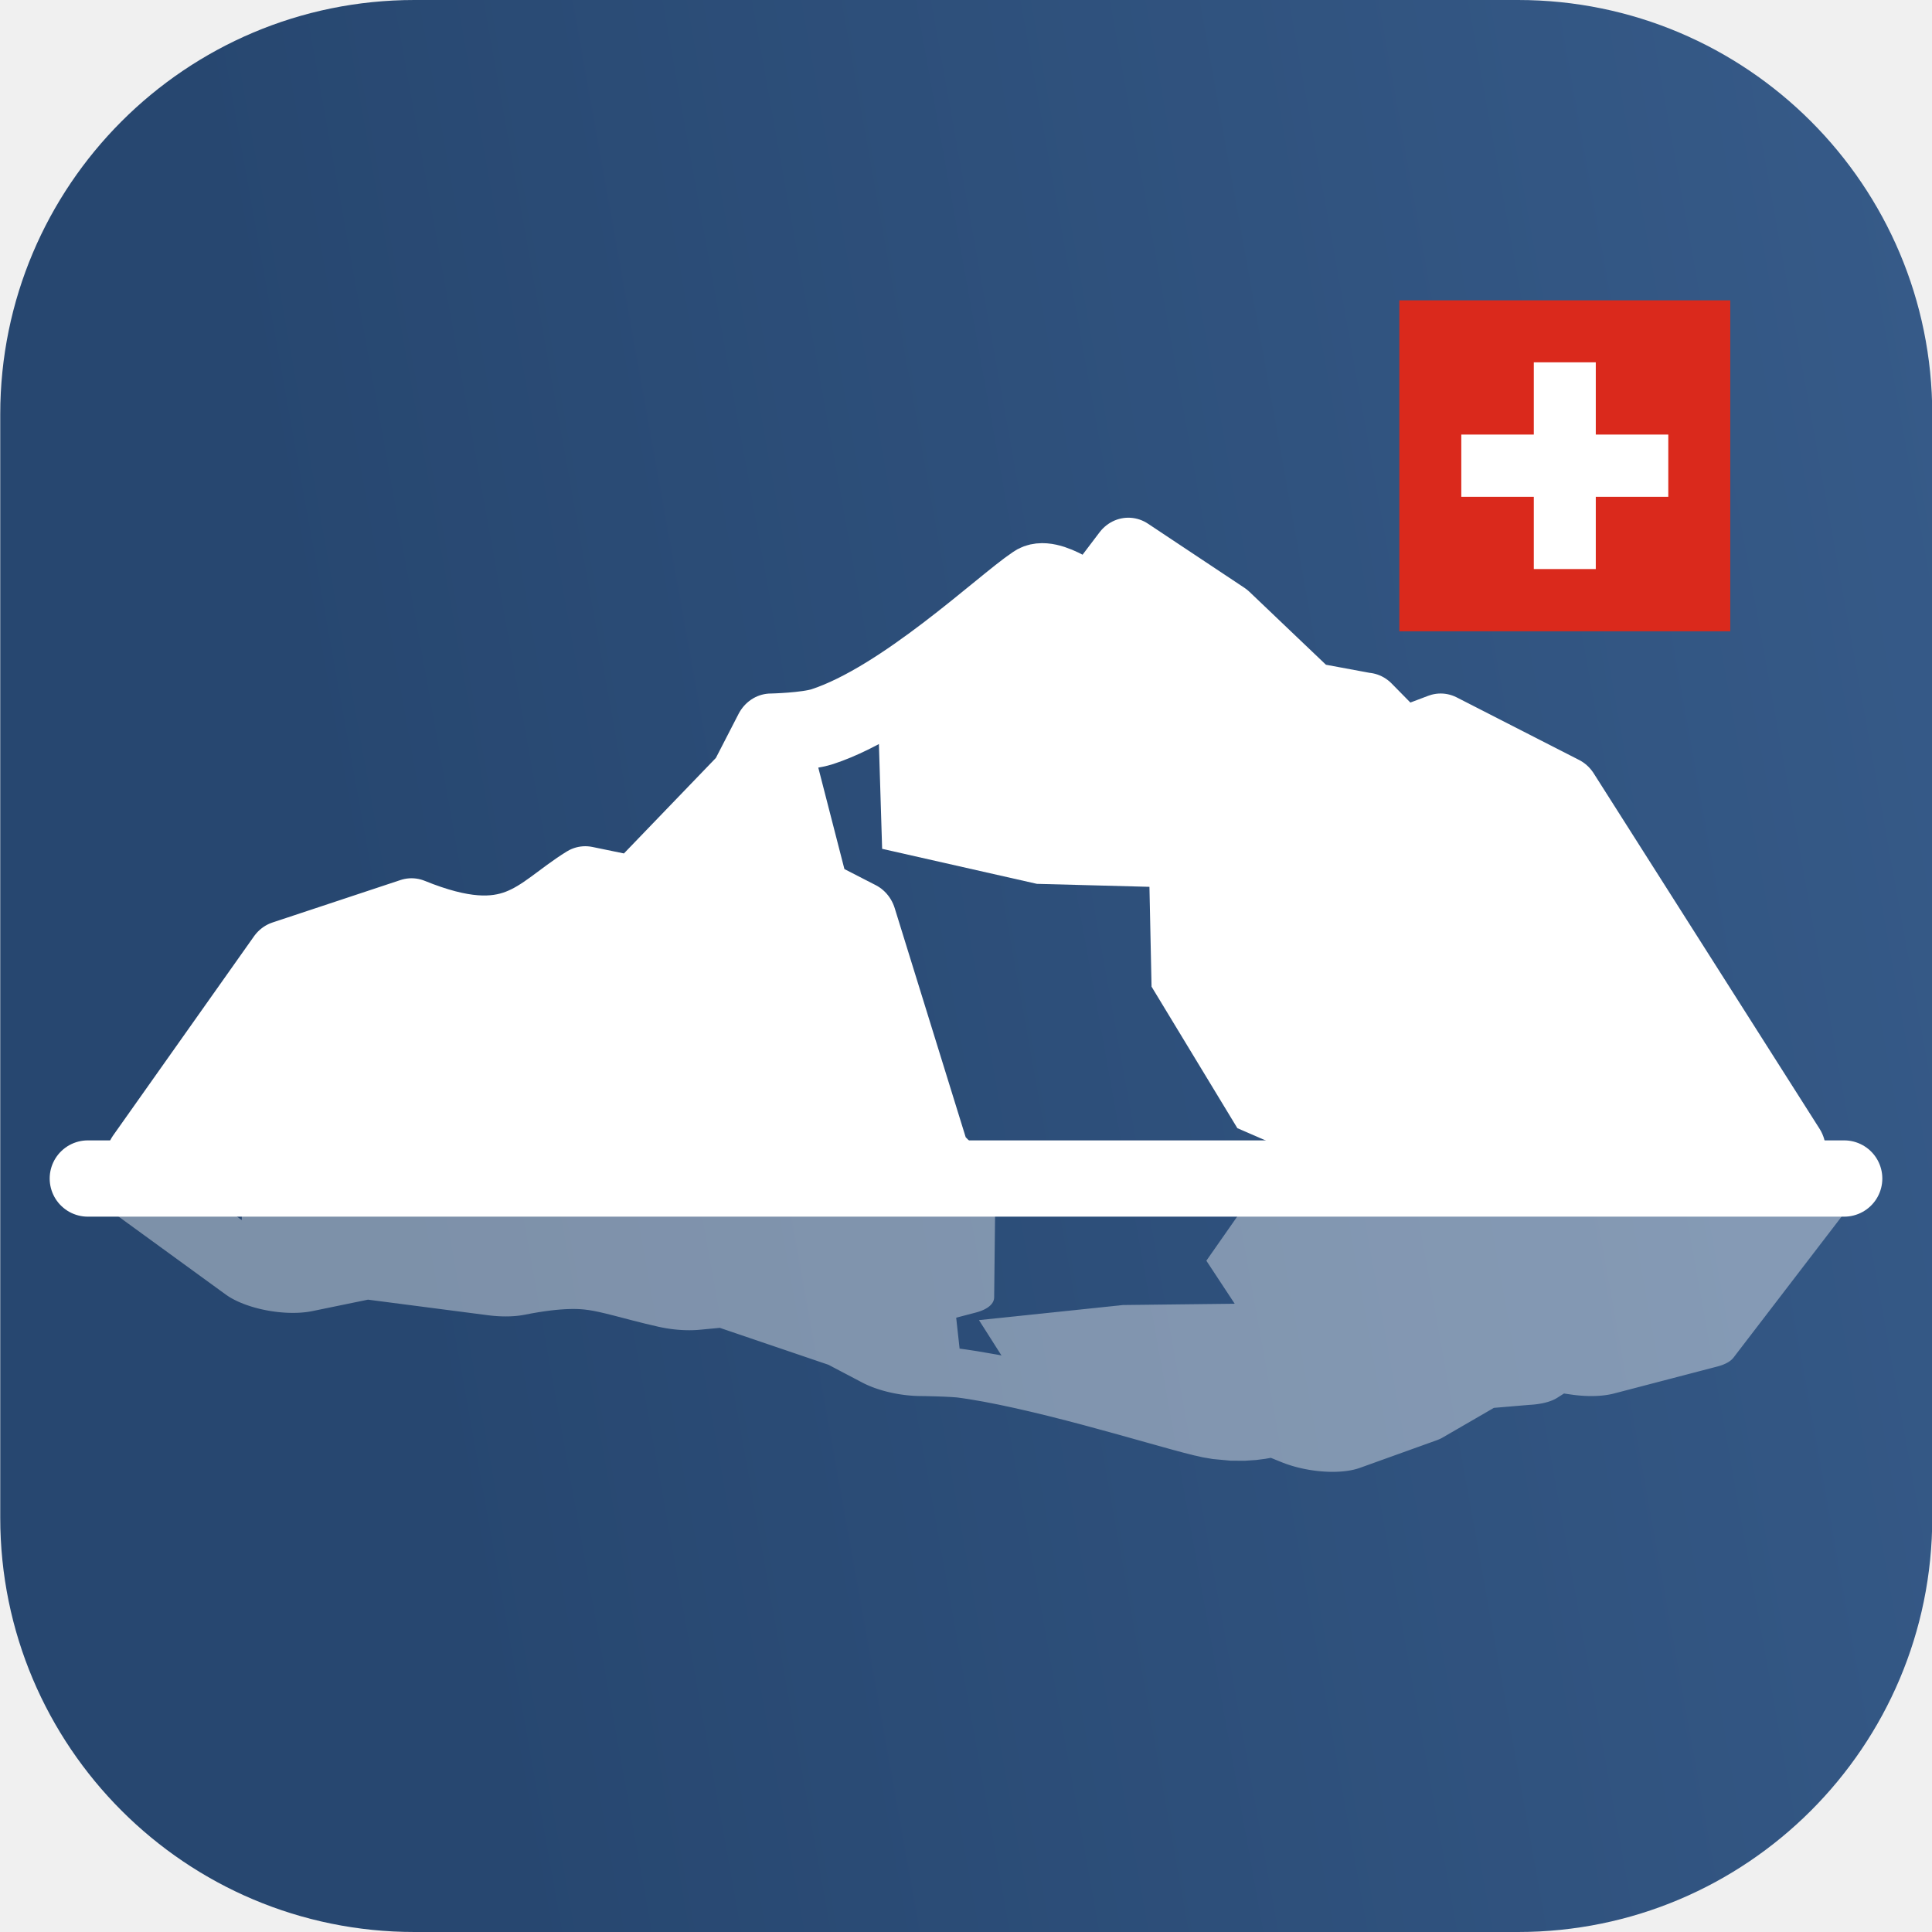
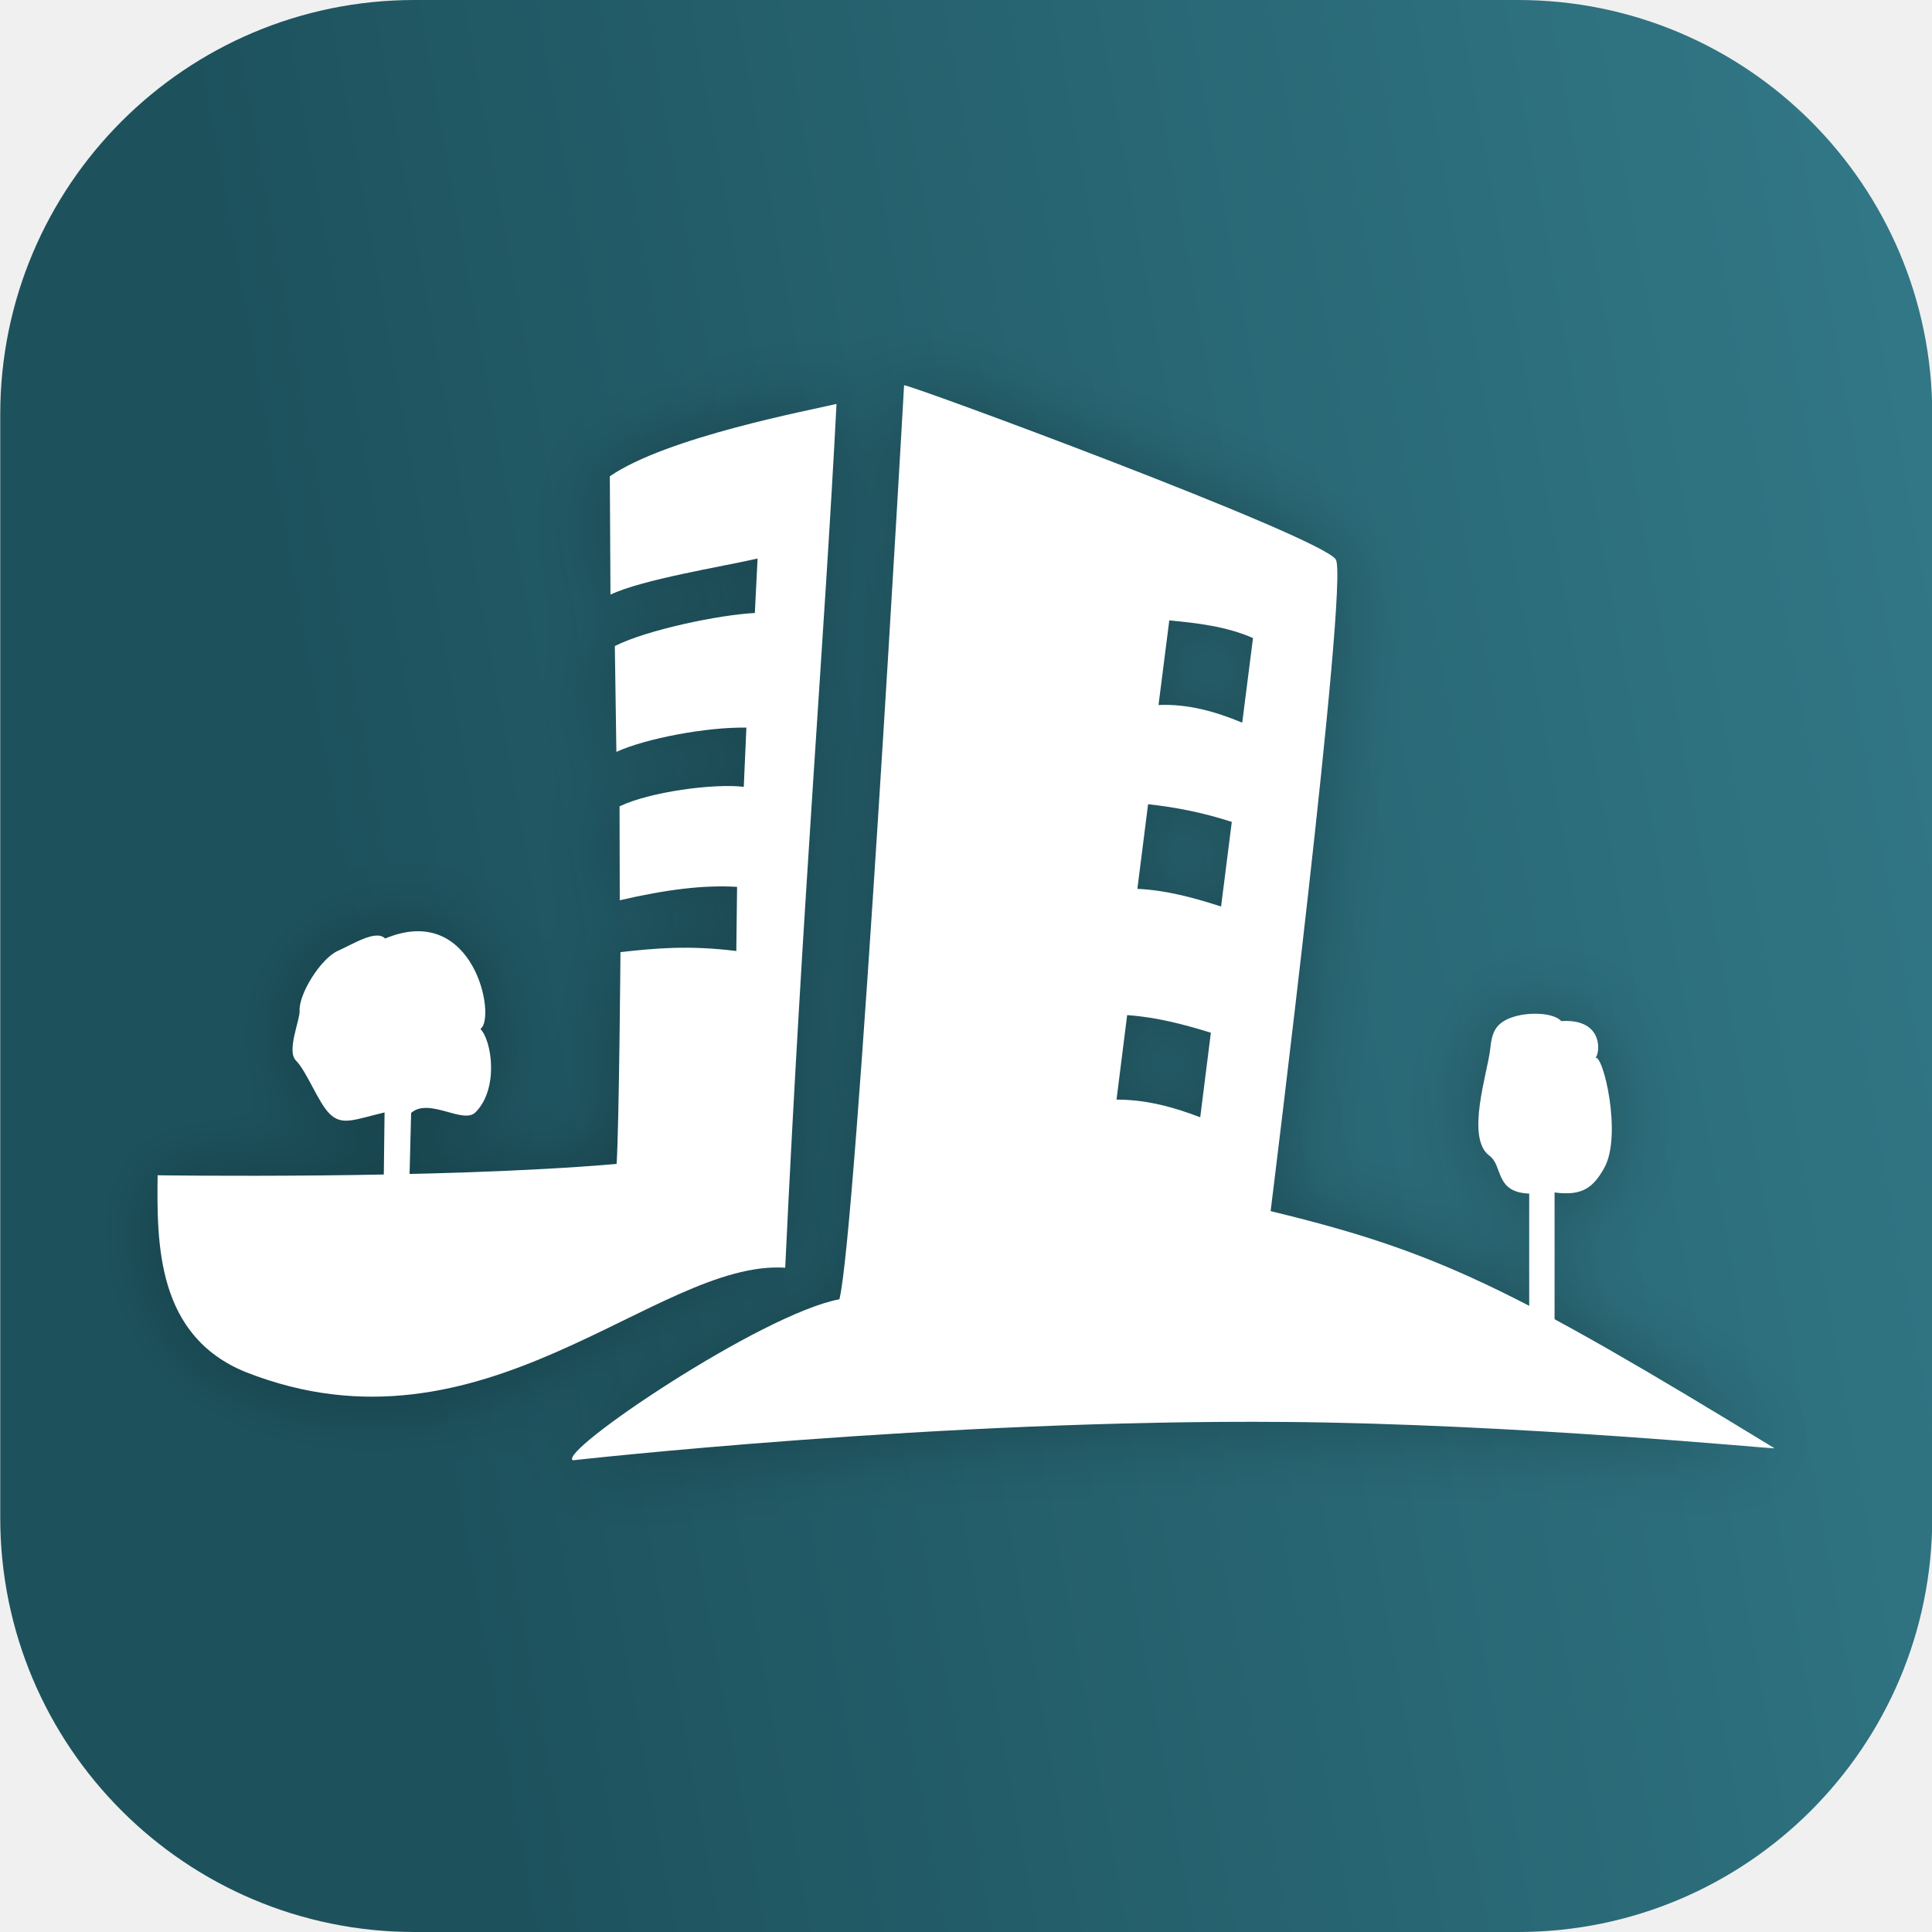
- <svg xmlns="http://www.w3.org/2000/svg" xmlns:xlink="http://www.w3.org/1999/xlink" xml:space="preserve" viewBox="0 0 77 77">
-   <defs>
+ <svg xmlns="http://www.w3.org/2000/svg" xmlns:xlink="http://www.w3.org/1999/xlink" xml:space="preserve" viewBox="0 0 77 77" version="1.1" id="svg10">
+   <defs id="defs2">
    <linearGradient id="a">
-       <stop offset="0" stop-color="#274770" />
-       <stop offset="1" stop-color="#4e79af" />
+       <stop offset="0" stop-color="#274770" id="stop1" style="stop-color:#1d525d;stop-opacity:1;" />
+       <stop offset="1" stop-color="#4e79af" id="stop2" style="stop-color:#54b5ca;stop-opacity:1;" />
    </linearGradient>
    <linearGradient xlink:href="#a" id="b" x1="-128.12" x2="44.67" y1="390.53" y2="359.45" gradientTransform="translate(224.88)" gradientUnits="userSpaceOnUse" />
    <clipPath id="c" clipPathUnits="userSpaceOnUse">
-       <path fill="#fff" stroke-linecap="round" stroke-linejoin="round" stroke-width="1.3" d="M63.77 190.06h63.09v-9.65H63.77z" />
+       <path fill="#fff" stroke-linecap="round" stroke-linejoin="round" stroke-width="1.3" d="M63.77 190.06h63.09v-9.65H63.77z" id="path2" />
    </clipPath>
+     <filter style="color-interpolation-filters:sRGB" id="filter14" x="-0.058" y="-0.088" width="1.116" height="1.175">
+       <feGaussianBlur stdDeviation="0.556" id="feGaussianBlur14" />
+     </filter>
  </defs>
-   <g transform="translate(-83 -351.7)">
-     <rect width="77" height="77" x="83.01" y="351.7" fill="url(#b)" ry="16.51" />
-     <text xml:space="preserve" x="113.78" y="379.13" stroke-linecap="round" stroke-linejoin="round" stroke-width="1.3" font-family="Bebas Neue" font-size="8.03" style="-inkscape-font-specification:&quot;Bebas Neue&quot;;text-align:center" text-anchor="middle" transform="translate(-9.36 -28.9) scale(1.077)">
-       <tspan x="114.77" y="379.13" font-family="Raleway SemiBold" font-weight="400" style="-inkscape-font-specification:&quot;Raleway SemiBold, &quot;"> </tspan>
+   <g transform="translate(-83 -351.7)" id="g10">
+     <rect width="77" height="77" x="83.01" y="351.7" fill="url(#b)" ry="16.51" id="rect2" />
+     <text xml:space="preserve" x="113.78" y="379.13" stroke-linecap="round" stroke-linejoin="round" stroke-width="1.3" font-family="Bebas Neue" font-size="8.03" style="-inkscape-font-specification:&quot;Bebas Neue&quot;;text-align:center" text-anchor="middle" transform="translate(-9.36 -28.9) scale(1.077)" id="text2">
+       <tspan x="114.77" y="379.13" font-family="Raleway SemiBold" font-weight="400" style="-inkscape-font-specification:&quot;Raleway SemiBold, &quot;" id="tspan2"> </tspan>
    </text>
-     <g stroke="#274770" stroke-linecap="round" stroke-linejoin="round" stroke-width="1.61" clip-path="url(#c)" opacity=".4" transform="matrix(2.8036 0 -.9056 -1.2798 -6.82 642.1)">
-       <path fill="#fff" stroke="none" d="m114.72 191.12-2.09-.91-1.61-.66-1.22-1.9-.03-1.34-1.6-.04-2.2-.47-.06-1.84 1.85-1.28 2.12-.45 4.03 2.01 1.74.84 3.18 5.2m-15.2 2.04-2.77-1.2.09-.74-.72-.3-1.58.67-1.93-1.15-.84-2.57c1.46.57 5.17-.33 5.87-.74l.72.14 1.56-1.53.36-.66.6 2.2.66.32 1.05 3.2 1.36 1.3.5 1.58" opacity="1" />
-       <path fill="none" stroke="#fff" d="m112.85 183.96.5.48.56-.2 1.74.84 3.21 4.77m-23.49 0 .92-3.02 1.17.46 1.82-.57c1.46.56 1.77-.02 2.47-.43l.72.14 1.56-1.53.36-.66.6 2.2.66.32 1.05 3.2 1.36 1.3.62 1.19m.79-10.57 1.37.86 1.2 1.08.8.14m-8.44.28s.49-.01.72-.08c1.13-.35 2.53-1.61 2.99-1.9.24-.17.83.28.83.28l.53-.66" />
-     </g>
-     <g stroke="#274770" stroke-linecap="round" stroke-linejoin="round" stroke-width="1.05" clip-path="url(#c)" transform="matrix(2.8036 0 0 2.969 -178.94 -166.11)">
-       <path fill="#fff" stroke="none" d="m114.72 191.12-2.09-.91-1.61-.66-1.22-1.9-.03-1.34-1.6-.04-2.2-.47-.06-1.84 1.85-1.28 2.12-.45 4.03 2.01 1.74.84 3.18 5.2m-15.2 2.04-2.77-1.2.09-.74-.72-.3-1.58.67-2.76-1.07 1.62-2.57c1.46.57 3.54-.4 4.24-.82l.72.14 1.56-1.53.36-.66.6 2.2.66.32 1.05 3.2 1.36 1.3.5 1.58" />
-       <path fill="none" stroke="#fff" d="m112.85 183.96.5.48.56-.2 1.74.84 3.21 4.77m-23.4.11 2-2.67 1.82-.57c1.46.56 1.77-.02 2.47-.43l.72.14 1.56-1.53.36-.66.6 2.2.66.32 1.05 3.2 1.36 1.3.62 1.19m.79-10.57 1.37.86 1.2 1.08.8.14m-8.44.28s.49-.01.72-.08c1.13-.35 2.53-1.61 2.99-1.9.24-.17.83.28.83.28l.53-.66" />
-     </g>
-     <path fill="none" stroke="#fff" stroke-linecap="round" stroke-linejoin="round" stroke-width="3.04" d="M86.5 398.67h70" />
-     <g stroke-width="36.99">
-       <path fill="#da291c" d="M138.77 363.67h13.19v13.19h-13.19Z" />
-       <path fill="#fff" d="M144.13 366.14h2.47v2.88h2.89v2.48h-2.89v2.88h-2.47v-2.88h-2.89v-2.48h2.89z" />
-     </g>
+   </g>
+   <g id="g14" transform="matrix(2.808234,0,0,2.808234,-35.63687,-228.9618)" style="stroke-width:0.356;fill:#000000;fill-opacity:1;filter:url(#filter14);opacity:0.257">
+     <path style="fill:#000000;fill-opacity:1;fill-rule:evenodd;stroke:none;stroke-width:0.38px;stroke-linecap:butt;stroke-linejoin:miter;stroke-opacity:1" d="m 24.561,87.265 c -0.38,0.091 -2.409,0.471 -3.216,1.027 l 0.009,1.679 c 0.457,-0.216 1.566,-0.393 2.088,-0.512 l -0.039,0.773 c -0.508,0.026 -1.531,0.239 -1.987,0.469 l 0.022,1.502 c 0.415,-0.19 1.28,-0.354 1.845,-0.344 l -0.037,0.84 c -0.43,-0.05 -1.333,0.071 -1.763,0.277 l 0.003,1.333 c 0.657,-0.152 1.189,-0.219 1.665,-0.19 l -0.011,0.91 c -0.681,-0.083 -1.137,-0.04 -1.644,0.016 0,0 -0.02,2.503 -0.055,3.006 -2.552,0.221 -6.514,0.161 -6.514,0.161 -0.011,0.973 -0.015,2.278 1.25,2.793 3.386,1.336 5.821,-1.6 7.657,-1.481 0.248,-5.247 0.562,-9 0.728,-12.259 z" id="path11" />
+     <path style="fill:#000000;fill-opacity:1;fill-rule:evenodd;stroke:none;stroke-width:0.076;stroke-linecap:butt;stroke-linejoin:miter;stroke-miterlimit:4;stroke-dasharray:none;stroke-opacity:1" d="m 17.483,95.028 c 0.225,-0.1 0.545,-0.307 0.673,-0.176 1.269,-0.529 1.582,1.137 1.352,1.283 0.164,0.169 0.263,0.85 -0.069,1.183 -0.175,0.176 -0.658,-0.214 -0.914,0.009 l -0.023,0.901 -0.365,-0.003 0.011,-0.905 c -0.433,0.104 -0.603,0.191 -0.777,0.022 -0.166,-0.161 -0.322,-0.598 -0.483,-0.761 -0.132,-0.134 0.061,-0.578 0.054,-0.699 -0.014,-0.247 0.304,-0.748 0.543,-0.855 z" id="path12" />
+     <path style="fill:#000000;fill-opacity:1;fill-rule:evenodd;stroke:none;stroke-width:0.38px;stroke-linecap:butt;stroke-linejoin:miter;stroke-opacity:1" d="m 25.521,87.001 c 0,0 -0.68,12.052 -0.918,12.971 -1.108,0.208 -4.011,2.17 -3.782,2.285 0,0 5.222,-0.586 10.119,-0.544 3.278,0.028 6.931,0.386 6.935,0.374 -3.726,-2.275 -4.784,-2.794 -7.152,-3.366 0,0 1.116,-8.958 0.925,-9.249 -0.218,-0.33 -6.126,-2.514 -6.126,-2.471 z m 3.764,3.336 c 0.409,0.039 0.815,0.087 1.188,0.251 l -0.153,1.201 c -0.388,-0.163 -0.782,-0.269 -1.188,-0.251 z m -0.301,2.609 c 0.388,0.042 0.782,0.119 1.188,0.251 l -0.152,1.201 c -0.389,-0.126 -0.781,-0.232 -1.188,-0.251 z m -0.297,2.993 c 0.418,0.029 0.806,0.132 1.188,0.25 L 29.724,97.389 C 29.35,97.246 28.963,97.138 28.536,97.138 Z" id="path13" />
+     <path id="path14" d="m 34.185,95.959 c 0.212,-0.063 0.548,-0.057 0.664,0.065 0.63,-0.041 0.543,0.5 0.479,0.521 0.113,-0.068 0.387,1.096 0.132,1.559 -0.159,0.288 -0.319,0.404 -0.707,0.352 v 1.856 h -0.36 v -1.84 c -0.493,-0.018 -0.368,-0.394 -0.566,-0.539 -0.34,-0.25 -0.023,-1.184 0.012,-1.508 0.025,-0.237 0.069,-0.384 0.347,-0.466 z" style="fill:#000000;fill-opacity:1;fill-rule:evenodd;stroke:none;stroke-width:0.38px;stroke-linecap:butt;stroke-linejoin:miter;stroke-opacity:1" />
+   </g>
+   <g id="g11" transform="matrix(2.808234,0,0,2.808234,-35.63687,-228.9618)" style="stroke-width:0.356">
+     <path style="fill:#ffffff;fill-opacity:1;fill-rule:evenodd;stroke:none;stroke-width:0.38px;stroke-linecap:butt;stroke-linejoin:miter;stroke-opacity:1" d="m 24.561,87.265 c -0.38,0.091 -2.409,0.471 -3.216,1.027 l 0.009,1.679 c 0.457,-0.216 1.566,-0.393 2.088,-0.512 l -0.039,0.773 c -0.508,0.026 -1.531,0.239 -1.987,0.469 l 0.022,1.502 c 0.415,-0.19 1.28,-0.354 1.845,-0.344 l -0.037,0.84 c -0.43,-0.05 -1.333,0.071 -1.763,0.277 l 0.003,1.333 c 0.657,-0.152 1.189,-0.219 1.665,-0.19 l -0.011,0.91 c -0.681,-0.083 -1.137,-0.04 -1.644,0.016 0,0 -0.02,2.503 -0.055,3.006 -2.552,0.221 -6.514,0.161 -6.514,0.161 -0.011,0.973 -0.015,2.278 1.25,2.793 3.386,1.336 5.821,-1.6 7.657,-1.481 0.248,-5.247 0.562,-9 0.728,-12.259 z" id="path4296" />
+     <path style="fill:#ffffff;fill-opacity:1;fill-rule:evenodd;stroke:none;stroke-width:0.076;stroke-linecap:butt;stroke-linejoin:miter;stroke-miterlimit:4;stroke-dasharray:none;stroke-opacity:1" d="m 17.483,95.028 c 0.225,-0.1 0.545,-0.307 0.673,-0.176 1.269,-0.529 1.582,1.137 1.352,1.283 0.164,0.169 0.263,0.85 -0.069,1.183 -0.175,0.176 -0.658,-0.214 -0.914,0.009 l -0.023,0.901 -0.365,-0.003 0.011,-0.905 c -0.433,0.104 -0.603,0.191 -0.777,0.022 -0.166,-0.161 -0.322,-0.598 -0.483,-0.761 -0.132,-0.134 0.061,-0.578 0.054,-0.699 -0.014,-0.247 0.304,-0.748 0.543,-0.855 z" id="path4298" />
+     <path style="fill:#ffffff;fill-opacity:1;fill-rule:evenodd;stroke:none;stroke-width:0.38px;stroke-linecap:butt;stroke-linejoin:miter;stroke-opacity:1" d="m 25.521,87.001 c 0,0 -0.68,12.052 -0.918,12.971 -1.108,0.208 -4.011,2.17 -3.782,2.285 0,0 5.222,-0.586 10.119,-0.544 3.278,0.028 6.931,0.386 6.935,0.374 -3.726,-2.275 -4.784,-2.794 -7.152,-3.366 0,0 1.116,-8.958 0.925,-9.249 -0.218,-0.33 -6.126,-2.514 -6.126,-2.471 z m 3.764,3.336 c 0.409,0.039 0.815,0.087 1.188,0.251 l -0.153,1.201 c -0.388,-0.163 -0.782,-0.269 -1.188,-0.251 z m -0.301,2.609 c 0.388,0.042 0.782,0.119 1.188,0.251 l -0.152,1.201 c -0.389,-0.126 -0.781,-0.232 -1.188,-0.251 z m -0.297,2.993 c 0.418,0.029 0.806,0.132 1.188,0.25 L 29.724,97.389 C 29.35,97.246 28.963,97.138 28.536,97.138 Z" id="path4308" />
+     <path id="path4310" d="m 34.185,95.959 c 0.212,-0.063 0.548,-0.057 0.664,0.065 0.63,-0.041 0.543,0.5 0.479,0.521 0.113,-0.068 0.387,1.096 0.132,1.559 -0.159,0.288 -0.319,0.404 -0.707,0.352 v 1.856 h -0.36 v -1.84 c -0.493,-0.018 -0.368,-0.394 -0.566,-0.539 -0.34,-0.25 -0.023,-1.184 0.012,-1.508 0.025,-0.237 0.069,-0.384 0.347,-0.466 z" style="fill:#ffffff;fill-opacity:1;fill-rule:evenodd;stroke:none;stroke-width:0.38px;stroke-linecap:butt;stroke-linejoin:miter;stroke-opacity:1" />
  </g>
</svg>
